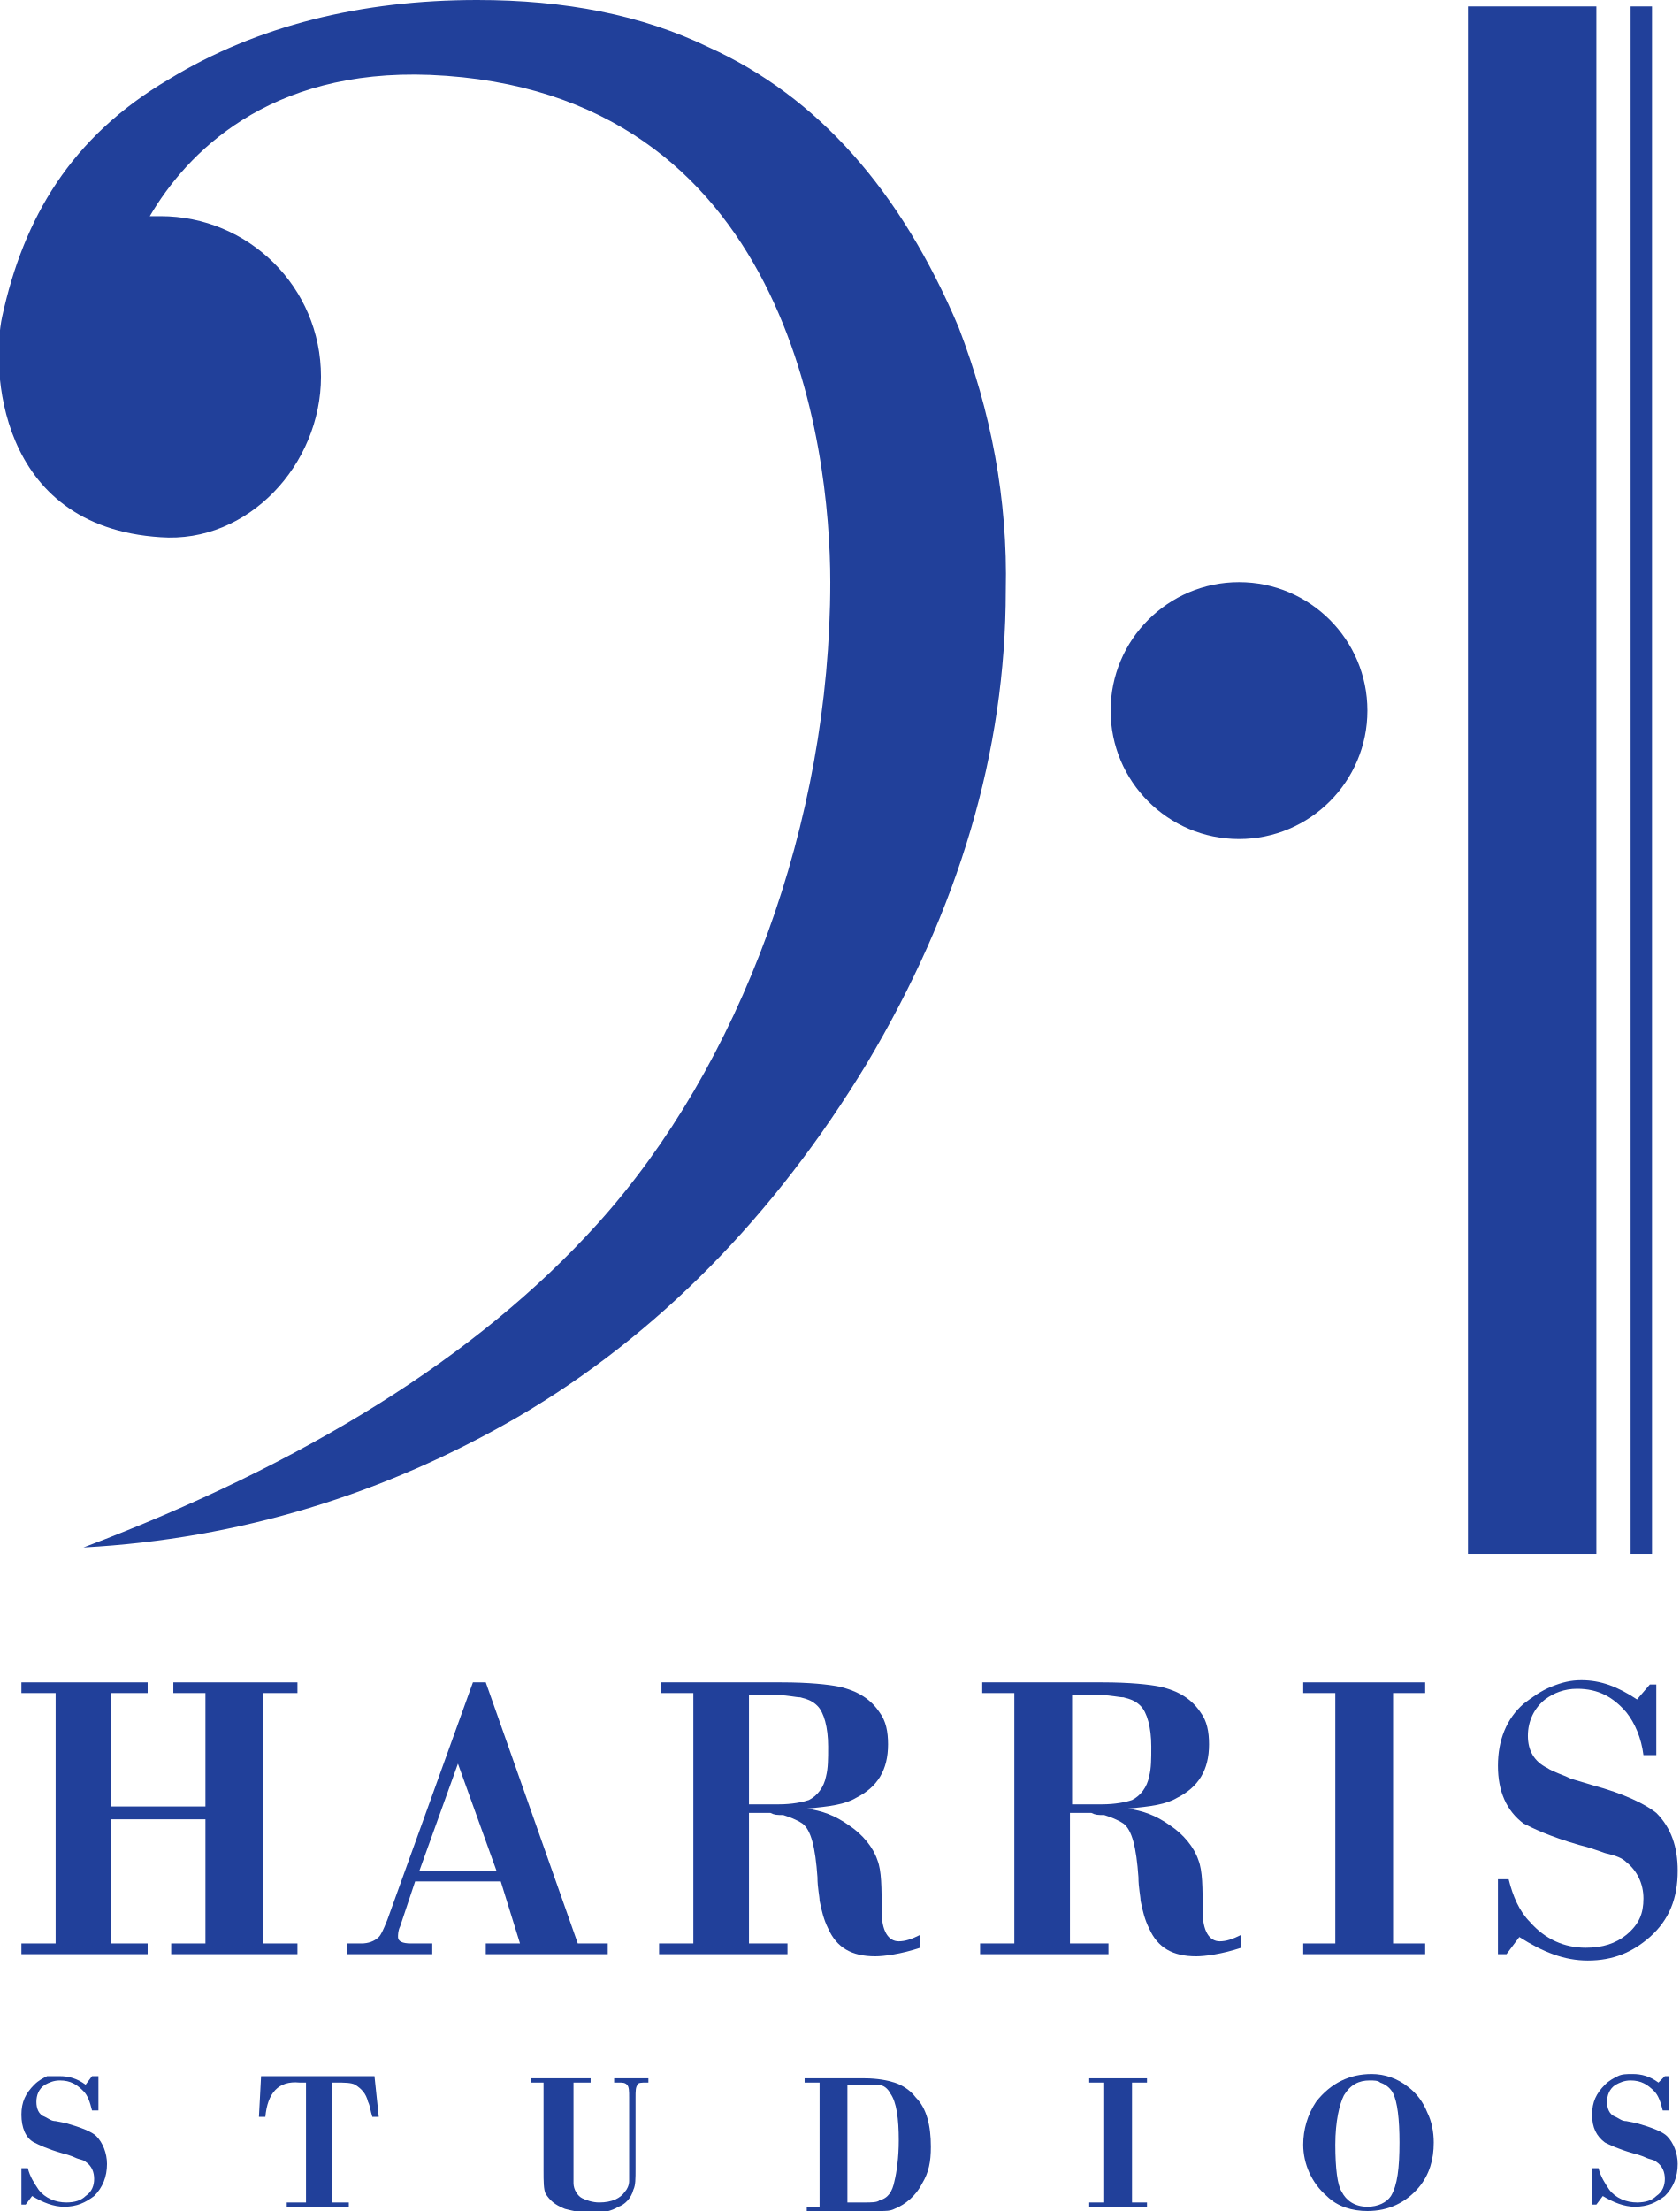
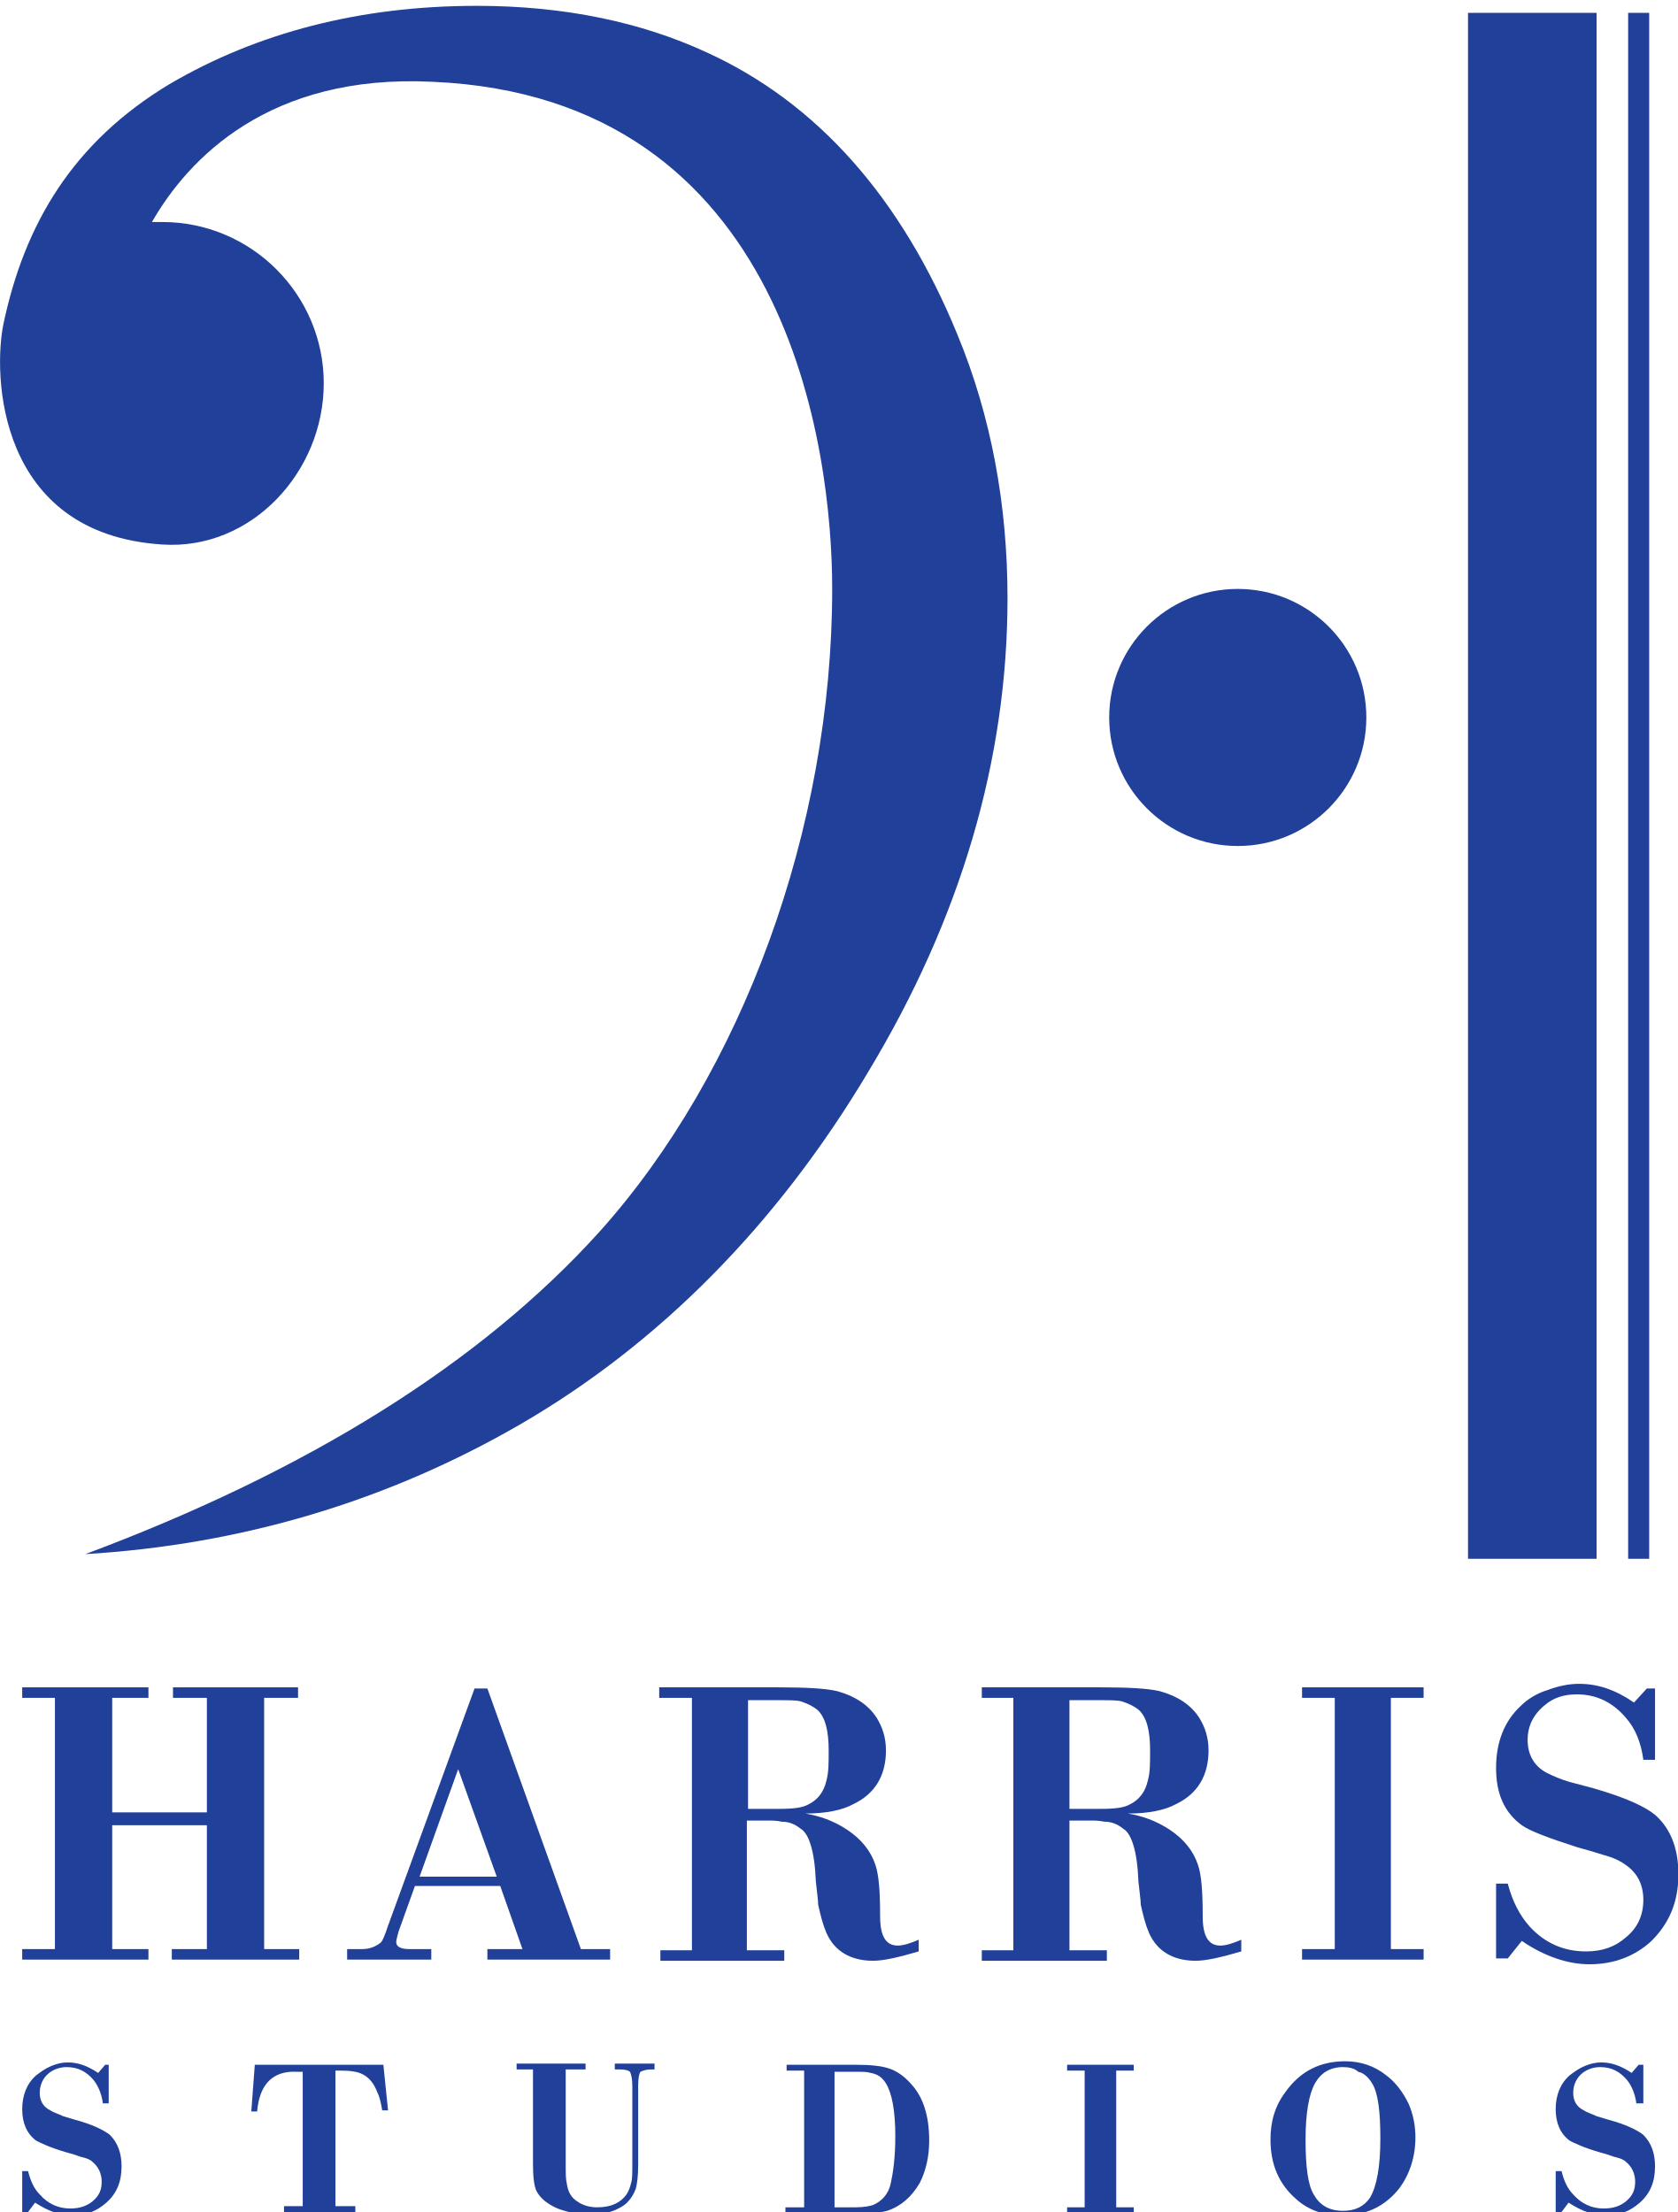
- <svg xmlns="http://www.w3.org/2000/svg" version="1.1" id="Layer_1" x="0px" y="0px" viewBox="0 0 78.5 103.3" style="enable-background:new 0 0 78.5 103.3;" xml:space="preserve">
+ <svg xmlns="http://www.w3.org/2000/svg" version="1.1" id="Layer_1" x="0px" y="0px" viewBox="0 0 143.5 189.3" style="enable-background:new 0 0 143.5 189.3;" xml:space="preserve">
  <style type="text/css">
	.st0{fill:#21409A;}
</style>
+   <rect x="125.6" y="1.1" class="st0" width="11" height="132.3" />
  <g>
-     <rect x="68.6" y="0.3" class="st0" width="6" height="72.3" />
-     <g>
-       <rect x="76.2" y="0.3" class="st0" width="1" height="72.3" />
-     </g>
-     <circle class="st0" cx="57.9" cy="33.2" r="6" />
-     <g>
-       <path class="st0" d="M2.6,90.8V79.1H1v-0.5h5.9v0.5H5.2v5.3h4.4v-5.3H8.1v-0.5h5.8v0.5h-1.6v11.7h1.6v0.5H8v-0.5h1.6V85H5.2v5.8    h1.7v0.5H1v-0.5H2.6z" />
-       <path class="st0" d="M23.4,87.9h-4L18.7,90c-0.1,0.2-0.1,0.4-0.1,0.5c0,0.2,0.2,0.3,0.6,0.3h1v0.5h-4v-0.5h0.7    c0.3,0,0.6-0.1,0.8-0.3c0.1-0.1,0.2-0.3,0.4-0.8l4-11.1h0.6l4.3,12.2h1.4v0.5h-5.7v-0.5h1.6L23.4,87.9z M23.2,87.4l-1.8-5l-1.8,5    H23.2z" />
-       <path class="st0" d="M32.4,90.8V79.1h-1.5v-0.5h5.6c1.3,0,2.2,0.1,2.7,0.2c0.9,0.2,1.5,0.6,1.9,1.2c0.3,0.4,0.4,0.9,0.4,1.5    c0,1.2-0.5,2-1.5,2.5c-0.5,0.3-1.2,0.4-2.3,0.5c0.7,0.1,1.3,0.3,2,0.8c0.6,0.4,1.1,1,1.3,1.6c0.2,0.5,0.2,1.3,0.2,2.4    c0,0.9,0.3,1.4,0.8,1.4c0.3,0,0.6-0.1,1-0.3V91c-0.9,0.3-1.7,0.4-2.1,0.4c-1.1,0-1.8-0.4-2.2-1.3c-0.2-0.4-0.3-0.8-0.4-1.3    c0-0.2-0.1-0.6-0.1-1.1c-0.1-1.4-0.3-2.2-0.7-2.5c-0.3-0.2-0.6-0.3-0.9-0.4c-0.3,0-0.4,0-0.6-0.1h-1v6.1h1.8v0.5h-6v-0.5H32.4z     M35,84.3h1.4c0.6,0,1.1-0.1,1.4-0.2c0.4-0.2,0.7-0.6,0.8-1.1c0.1-0.4,0.1-0.8,0.1-1.4c0-0.9-0.2-1.6-0.5-1.9    c-0.2-0.2-0.4-0.3-0.8-0.4c-0.2,0-0.6-0.1-1-0.1H35V84.3z" />
-       <path class="st0" d="M47.4,90.8V79.1h-1.5v-0.5h5.6c1.3,0,2.2,0.1,2.7,0.2c0.9,0.2,1.5,0.6,1.9,1.2c0.3,0.4,0.4,0.9,0.4,1.5    c0,1.2-0.5,2-1.5,2.5c-0.5,0.3-1.2,0.4-2.3,0.5c0.7,0.1,1.3,0.3,2,0.8c0.6,0.4,1.1,1,1.3,1.6c0.2,0.5,0.2,1.3,0.2,2.4    c0,0.9,0.3,1.4,0.8,1.4c0.3,0,0.6-0.1,1-0.3V91c-0.9,0.3-1.7,0.4-2.1,0.4c-1.1,0-1.8-0.4-2.2-1.3c-0.2-0.4-0.3-0.8-0.4-1.3    c0-0.2-0.1-0.6-0.1-1.1c-0.1-1.4-0.3-2.2-0.7-2.5c-0.3-0.2-0.6-0.3-0.9-0.4c-0.3,0-0.4,0-0.6-0.1h-1v6.1h1.8v0.5h-6v-0.5H47.4z     M50.1,84.3h1.4c0.6,0,1.1-0.1,1.4-0.2c0.4-0.2,0.7-0.6,0.8-1.1c0.1-0.4,0.1-0.8,0.1-1.4c0-0.9-0.2-1.6-0.5-1.9    c-0.2-0.2-0.4-0.3-0.8-0.4c-0.2,0-0.6-0.1-1-0.1h-1.4V84.3z" />
-       <path class="st0" d="M62.4,90.8V79.1h-1.5v-0.5h5.7v0.5h-1.5v11.7h1.5v0.5h-5.7v-0.5H62.4z" />
-       <path class="st0" d="M77.4,78.6V82h-0.6c-0.1-0.8-0.4-1.5-0.8-2c-0.6-0.7-1.3-1.1-2.3-1.1c-0.6,0-1.1,0.2-1.5,0.5    c-0.5,0.4-0.8,1-0.8,1.7c0,0.7,0.3,1.2,0.9,1.5c0.3,0.2,0.7,0.3,1.1,0.5l1,0.3c1.5,0.4,2.5,0.9,3,1.3c0.7,0.7,1,1.6,1,2.7    c0,1.3-0.4,2.3-1.3,3.1c-0.8,0.7-1.7,1.1-2.9,1.1c-1.1,0-2.1-0.4-3.2-1.1l-0.6,0.8H70v-3.5h0.5c0.2,0.8,0.5,1.5,1,2    c0.7,0.8,1.6,1.2,2.6,1.2c0.8,0,1.4-0.2,1.9-0.6c0.6-0.5,0.8-1,0.8-1.7c0-0.7-0.3-1.3-0.8-1.7c-0.2-0.2-0.5-0.3-0.9-0.4    c-0.1,0-0.5-0.2-1.3-0.4c-1.4-0.4-2.2-0.8-2.6-1c-0.8-0.6-1.2-1.5-1.2-2.7c0-1.2,0.4-2.2,1.2-2.9c0.4-0.3,0.8-0.6,1.3-0.8    c0.5-0.2,0.9-0.3,1.4-0.3c0.9,0,1.7,0.3,2.6,0.9l0.6-0.7H77.4z" />
-     </g>
-     <g>
-       <path class="st0" d="M4.6,97v1.6H4.3c-0.1-0.4-0.2-0.7-0.4-0.9c-0.3-0.3-0.6-0.5-1.1-0.5c-0.3,0-0.5,0.1-0.7,0.2    c-0.3,0.2-0.4,0.5-0.4,0.8c0,0.3,0.1,0.6,0.4,0.7c0.2,0.1,0.3,0.2,0.5,0.2l0.5,0.1c0.7,0.2,1.2,0.4,1.4,0.6    c0.3,0.3,0.5,0.8,0.5,1.3c0,0.6-0.2,1.1-0.6,1.5c-0.4,0.3-0.8,0.5-1.4,0.5c-0.5,0-1-0.2-1.5-0.5l-0.3,0.4H1v-1.7h0.3    c0.1,0.4,0.3,0.7,0.5,1c0.3,0.4,0.8,0.6,1.3,0.6c0.4,0,0.7-0.1,0.9-0.3c0.3-0.2,0.4-0.5,0.4-0.8c0-0.3-0.1-0.6-0.4-0.8    c-0.1-0.1-0.3-0.1-0.5-0.2c0,0-0.2-0.1-0.6-0.2c-0.7-0.2-1.1-0.4-1.3-0.5C1.2,99.9,1,99.4,1,98.8c0-0.6,0.2-1,0.6-1.4    c0.2-0.2,0.4-0.3,0.6-0.4C2.4,97,2.6,97,2.8,97c0.4,0,0.8,0.1,1.2,0.4L4.3,97H4.6z" />
-       <path class="st0" d="M14.3,102.9v-5.6H14c-1-0.1-1.5,0.5-1.6,1.6h-0.3l0.1-1.9h5.3l0.2,1.9h-0.3c-0.1-0.3-0.1-0.5-0.2-0.7    c-0.1-0.4-0.3-0.6-0.6-0.8c-0.2-0.1-0.5-0.1-0.9-0.1h-0.2v5.6h0.8v0.2h-2.9v-0.2H14.3z" />
-       <path class="st0" d="M25.5,97.3h-0.7v-0.2h2.8v0.2h-0.8v3.9c0,0.4,0,0.6,0,0.8c0,0.3,0.2,0.6,0.4,0.7c0.2,0.1,0.5,0.2,0.8,0.2    c0.6,0,1-0.2,1.2-0.5c0.1-0.1,0.2-0.3,0.2-0.5c0-0.1,0-0.4,0-0.7V98c0-0.3,0-0.5-0.1-0.6c-0.1-0.1-0.2-0.1-0.4-0.1h-0.2v-0.2h1.6    v0.2h-0.1c-0.2,0-0.4,0-0.4,0.1c-0.1,0.1-0.1,0.3-0.1,0.6v3.3c0,0.5,0,0.8-0.1,1c-0.1,0.4-0.4,0.7-0.7,0.8    c-0.3,0.2-0.8,0.3-1.2,0.3c-0.5,0-0.9-0.1-1.3-0.2c-0.5-0.2-0.7-0.4-0.9-0.7c-0.1-0.2-0.1-0.6-0.1-1.1V97.3z" />
-       <path class="st0" d="M38.3,102.9v-5.6h-0.7v-0.2h2.8c0.6,0,1.1,0.1,1.4,0.2c0.3,0.1,0.7,0.3,1,0.7c0.5,0.5,0.7,1.3,0.7,2.3    c0,0.7-0.1,1.2-0.4,1.7c-0.3,0.6-0.8,1-1.3,1.2c-0.2,0.1-0.4,0.1-0.7,0.1c-0.1,0-0.3,0-0.6,0h-2.8v-0.2H38.3z M39.6,102.9h0.8    c0.3,0,0.6,0,0.7-0.1c0.4-0.1,0.6-0.4,0.7-0.9c0.1-0.4,0.2-1.1,0.2-1.9c0-1-0.1-1.8-0.4-2.2c-0.1-0.2-0.3-0.4-0.6-0.4    c-0.1,0-0.4,0-0.6,0h-0.8V102.9z" />
-       <path class="st0" d="M51.6,102.9v-5.6h-0.7v-0.2h2.7v0.2h-0.7v5.6h0.7v0.2h-2.7v-0.2H51.6z" />
-       <path class="st0" d="M64.1,96.9c0.6,0,1.2,0.2,1.7,0.6c0.4,0.3,0.7,0.7,0.9,1.2c0.2,0.4,0.3,0.9,0.3,1.4c0,0.8-0.2,1.5-0.7,2.1    c-0.6,0.7-1.4,1.1-2.4,1.1c-0.7,0-1.4-0.2-1.9-0.7c-0.7-0.6-1.1-1.5-1.1-2.4c0-0.7,0.2-1.4,0.6-2C62.2,97.3,63.1,96.9,64.1,96.9z     M64,97.2c-0.5,0-0.9,0.2-1.2,0.7c-0.2,0.4-0.4,1.2-0.4,2.3c0,1.1,0.1,1.9,0.3,2.2c0.2,0.4,0.6,0.7,1.2,0.7c0.5,0,0.9-0.2,1.1-0.5    c0.3-0.5,0.4-1.3,0.4-2.5c0-1.1-0.1-1.9-0.3-2.3c-0.1-0.2-0.3-0.4-0.6-0.5C64.4,97.2,64.2,97.2,64,97.2z" />
-       <path class="st0" d="M78,97v1.6h-0.3c-0.1-0.4-0.2-0.7-0.4-0.9c-0.3-0.3-0.6-0.5-1.1-0.5c-0.3,0-0.5,0.1-0.7,0.2    c-0.3,0.2-0.4,0.5-0.4,0.8c0,0.3,0.1,0.6,0.4,0.7c0.2,0.1,0.3,0.2,0.5,0.2l0.5,0.1c0.7,0.2,1.2,0.4,1.4,0.6    c0.3,0.3,0.5,0.8,0.5,1.3c0,0.6-0.2,1.1-0.6,1.5c-0.4,0.3-0.8,0.5-1.4,0.5c-0.5,0-1-0.2-1.5-0.5l-0.3,0.4h-0.2v-1.7h0.3    c0.1,0.4,0.3,0.7,0.5,1c0.3,0.4,0.8,0.6,1.3,0.6c0.4,0,0.7-0.1,0.9-0.3c0.3-0.2,0.4-0.5,0.4-0.8c0-0.3-0.1-0.6-0.4-0.8    c-0.1-0.1-0.3-0.1-0.5-0.2c0,0-0.2-0.1-0.6-0.2c-0.7-0.2-1.1-0.4-1.3-0.5c-0.4-0.3-0.6-0.7-0.6-1.3c0-0.6,0.2-1,0.6-1.4    c0.2-0.2,0.4-0.3,0.6-0.4c0.2-0.1,0.4-0.1,0.7-0.1c0.4,0,0.8,0.1,1.2,0.4l0.3-0.3H78z" />
-     </g>
-     <path class="st0" d="M44.8,15.3C42.1,8.9,38.2,4.5,33.1,2.2C30,0.7,26.4,0,22.3,0C16.9,0,12,1.2,7.9,3.7c-4.6,2.7-6.8,6.5-7.8,11.1   c-0.5,2.3-0.3,9.8,7.4,10.3c4.1,0.3,7.5-3.4,7.5-7.5c0-4.2-3.4-7.5-7.5-7.5c-0.2,0-0.3,0-0.5,0c1.7-2.9,5.5-6.9,13.1-6.6   c16.7,0.7,18.7,17.3,18.7,23.7c0,11.2-4.2,22.6-10.9,30c-5.6,6.2-13.7,11.2-24,15.1c7.3-0.4,14.1-2.5,20.3-6.1   c6.5-3.8,12-9.4,16.3-16.5c4.3-7.2,6.5-14.6,6.5-22.1C47.1,23.3,46.3,19.2,44.8,15.3z" />
+     <rect x="139.3" y="1.1" class="st0" width="1.8" height="132.3" />
  </g>
+   <circle class="st0" cx="105.9" cy="61.4" r="11" />
+   <g>
+     <path class="st0" d="M4.7,166.8v-21.5H1.9v-0.9h10.8v0.9H9.6v9.8h8.1v-9.8h-2.9v-0.9h10.7v0.9h-2.9v21.5h3v0.9H14.7v-0.9h3v-10.6   H9.6v10.6h3.1v0.9H1.9v-0.9H4.7z" />
+     <path class="st0" d="M42.8,161.4h-7.3l-1.4,3.9c-0.1,0.4-0.2,0.7-0.2,0.9c0,0.4,0.4,0.6,1.1,0.6h1.9v0.9h-7.2v-0.9h1.3   c0.6,0,1.1-0.2,1.5-0.5c0.2-0.1,0.4-0.6,0.7-1.5l7.4-20.3h1.1l8,22.3h2.5v0.9H41.7v-0.9h3L42.8,161.4z M42.5,160.6l-3.3-9.2   l-3.3,9.2H42.5z" />
+     <path class="st0" d="M59.2,166.8v-21.5h-2.8v-0.9h10.2c2.4,0,4,0.1,4.9,0.3c1.6,0.4,2.8,1.2,3.5,2.3c0.5,0.8,0.8,1.7,0.8,2.8   c0,2.1-0.9,3.7-2.8,4.6c-0.9,0.5-2.3,0.8-4.1,0.8c1.2,0.2,2.4,0.6,3.6,1.4c1.2,0.8,2,1.8,2.4,3c0.3,0.9,0.4,2.3,0.4,4.4   c0,1.7,0.5,2.5,1.5,2.5c0.5,0,1.1-0.2,1.8-0.5v1c-1.7,0.5-3,0.8-3.9,0.8c-1.9,0-3.3-0.8-4-2.4c-0.3-0.7-0.5-1.5-0.7-2.4   c0-0.4-0.1-1-0.2-2c-0.1-2.6-0.6-4.1-1.3-4.5c-0.5-0.4-1-0.6-1.6-0.6c-0.5-0.1-0.8-0.1-1.1-0.1h-1.9v11.1h3.2v0.9H56.5v-0.9H59.2z    M64.1,154.8h2.6c1.2,0,2-0.1,2.5-0.4c0.8-0.4,1.3-1.1,1.5-2c0.2-0.7,0.2-1.5,0.2-2.6c0-1.7-0.3-2.9-1-3.5   c-0.4-0.3-0.8-0.5-1.4-0.7c-0.4-0.1-1-0.1-1.9-0.1h-2.6V154.8z" />
+     <path class="st0" d="M86.7,166.8v-21.5H84v-0.9h10.2c2.4,0,4,0.1,4.9,0.3c1.6,0.4,2.8,1.2,3.5,2.3c0.5,0.8,0.8,1.7,0.8,2.8   c0,2.1-0.9,3.7-2.8,4.6c-0.9,0.5-2.3,0.8-4.1,0.8c1.2,0.2,2.4,0.6,3.6,1.4c1.2,0.8,2,1.8,2.4,3c0.3,0.9,0.4,2.3,0.4,4.4   c0,1.7,0.5,2.5,1.5,2.5c0.5,0,1.1-0.2,1.8-0.5v1c-1.7,0.5-3,0.8-3.9,0.8c-1.9,0-3.3-0.8-4-2.4c-0.3-0.7-0.5-1.5-0.7-2.4   c0-0.4-0.1-1-0.2-2c-0.1-2.6-0.6-4.1-1.3-4.5c-0.5-0.4-1-0.6-1.6-0.6c-0.5-0.1-0.8-0.1-1.1-0.1h-1.9v11.1h3.2v0.9H84v-0.9H86.7z    M91.6,154.8h2.6c1.2,0,2-0.1,2.5-0.4c0.8-0.4,1.3-1.1,1.5-2c0.2-0.7,0.2-1.5,0.2-2.6c0-1.7-0.3-2.9-1-3.5   c-0.4-0.3-0.8-0.5-1.4-0.7c-0.4-0.1-1-0.1-1.9-0.1h-2.6V154.8z" />
+     <path class="st0" d="M114.2,166.8v-21.5h-2.8v-0.9h10.4v0.9h-2.8v21.5h2.8v0.9h-10.4v-0.9H114.2z" />
+     <path class="st0" d="M141.6,144.3v6.3h-1c-0.2-1.5-0.7-2.7-1.5-3.6c-1.1-1.3-2.5-2-4.2-2c-1.1,0-2,0.3-2.7,0.9   c-1,0.8-1.5,1.8-1.5,3c0,1.2,0.5,2.2,1.6,2.8c0.6,0.3,1.3,0.6,2,0.8l1.9,0.5c2.8,0.8,4.6,1.6,5.5,2.4c1.3,1.2,1.9,2.9,1.9,5   c0,2.4-0.8,4.2-2.3,5.7c-1.4,1.3-3.2,2-5.3,2c-1.9,0-3.9-0.7-5.8-2l-1.2,1.5H128v-6.4h1c0.4,1.5,1,2.7,1.9,3.7   c1.3,1.4,2.9,2.1,4.8,2.1c1.4,0,2.5-0.4,3.4-1.2c1-0.8,1.5-1.9,1.5-3.2c0-1.3-0.5-2.3-1.5-3c-0.4-0.3-1-0.6-1.7-0.8   c-0.1,0-0.9-0.3-2.4-0.7c-2.5-0.8-4.1-1.4-4.8-1.9c-1.5-1.1-2.2-2.7-2.2-4.9c0-2.2,0.7-4,2.1-5.3c0.6-0.6,1.4-1.1,2.4-1.4   c0.8-0.3,1.7-0.5,2.6-0.5c1.6,0,3.1,0.5,4.7,1.6l1.1-1.2H141.6z" />
+   </g>
+   <g>
+     <path class="st0" d="M9.3,176.6v3.4H8.8c-0.1-0.8-0.4-1.5-0.8-2c-0.6-0.7-1.3-1.1-2.3-1.1c-0.6,0-1.1,0.2-1.5,0.5   c-0.5,0.4-0.8,1-0.8,1.7c0,0.7,0.3,1.2,0.9,1.5c0.3,0.2,0.7,0.3,1.1,0.5l1,0.3c1.5,0.4,2.5,0.9,3,1.3c0.7,0.7,1,1.6,1,2.7   c0,1.3-0.4,2.3-1.3,3.1c-0.8,0.7-1.7,1.1-2.9,1.1c-1.1,0-2.1-0.4-3.2-1.1l-0.6,0.8H1.9v-3.5h0.5c0.2,0.8,0.5,1.5,1,2   c0.7,0.8,1.6,1.2,2.6,1.2c0.8,0,1.4-0.2,1.9-0.6c0.6-0.5,0.8-1,0.8-1.7c0-0.7-0.3-1.3-0.8-1.7c-0.2-0.2-0.5-0.3-0.9-0.4   c-0.1,0-0.5-0.2-1.3-0.4c-1.4-0.4-2.2-0.8-2.6-1c-0.8-0.6-1.2-1.5-1.2-2.7c0-1.2,0.4-2.2,1.2-2.9c0.4-0.3,0.8-0.6,1.3-0.8   c0.5-0.2,0.9-0.3,1.4-0.3c0.9,0,1.7,0.3,2.6,0.9l0.6-0.7H9.3z" />
+     <path class="st0" d="M25.9,188.9v-11.6h-0.5c-2-0.1-3.2,1-3.4,3.4h-0.5l0.3-4h11l0.4,3.9h-0.5c-0.1-0.6-0.2-1.1-0.4-1.5   c-0.3-0.8-0.7-1.3-1.3-1.6c-0.4-0.2-1-0.3-1.8-0.3h-0.5v11.6h1.7v0.5h-6.1v-0.5H25.9z" />
+     <path class="st0" d="M45.7,177.1h-1.5v-0.5h5.9v0.5h-1.7v8.1c0,0.8,0,1.3,0.1,1.7c0.1,0.7,0.4,1.2,0.9,1.5c0.4,0.3,1,0.5,1.7,0.5   c1.2,0,2-0.4,2.5-1.1c0.2-0.3,0.3-0.6,0.4-1c0.1-0.3,0.1-0.8,0.1-1.5v-6.8c0-0.6-0.1-1-0.2-1.2c-0.1-0.1-0.4-0.2-0.8-0.2h-0.5v-0.5   H56v0.5h-0.3c-0.4,0-0.7,0.1-0.9,0.2c-0.1,0.1-0.2,0.5-0.2,1.2v6.8c0,1-0.1,1.6-0.2,2c-0.3,0.8-0.8,1.4-1.5,1.7   c-0.7,0.4-1.6,0.5-2.6,0.5c-0.9,0-1.8-0.2-2.6-0.5c-0.9-0.4-1.5-0.9-1.8-1.5c-0.2-0.4-0.3-1.2-0.3-2.3V177.1z" />
+     <path class="st0" d="M68.8,188.9v-11.7h-1.5v-0.5h5.9c1.3,0,2.2,0.1,2.8,0.3c0.7,0.2,1.4,0.7,2,1.4c1,1.1,1.5,2.7,1.5,4.8   c0,1.4-0.3,2.6-0.8,3.6c-0.7,1.2-1.6,2-2.8,2.4c-0.4,0.1-0.9,0.2-1.5,0.2c-0.3,0-0.7,0-1.3,0h-5.9v-0.5H68.8z M71.4,188.9h1.8   c0.7,0,1.2-0.1,1.5-0.2c0.7-0.3,1.3-0.9,1.5-1.8c0.2-0.9,0.4-2.2,0.4-4.1c0-2.2-0.3-3.7-0.8-4.5c-0.3-0.5-0.7-0.8-1.3-0.9   c-0.3-0.1-0.7-0.1-1.3-0.1h-1.8V188.9z" />
+     <path class="st0" d="M92.8,188.9v-11.7h-1.5v-0.5h5.7v0.5h-1.5v11.7h1.5v0.5h-5.7v-0.5H92.8z" />
+     <path class="st0" d="M115.1,176.4c1.3,0,2.5,0.4,3.5,1.2c0.8,0.6,1.4,1.4,1.9,2.4c0.4,0.9,0.6,1.9,0.6,2.9c0,1.7-0.5,3.2-1.4,4.4   c-1.2,1.5-2.8,2.3-4.9,2.3c-1.6,0-2.9-0.5-3.9-1.4c-1.5-1.3-2.2-3-2.2-5.1c0-1.6,0.4-2.9,1.3-4.1   C111.3,177.2,113,176.4,115.1,176.4z M114.9,176.9c-1.1,0-1.9,0.5-2.4,1.4c-0.5,0.9-0.8,2.5-0.8,4.8c0,2.3,0.2,3.9,0.7,4.7   c0.5,0.9,1.3,1.4,2.5,1.4c1.1,0,1.8-0.4,2.3-1.1c0.6-1,0.9-2.7,0.9-5.1c0-2.3-0.2-3.9-0.7-4.7c-0.3-0.5-0.7-0.9-1.2-1   C115.9,177,115.4,176.9,114.9,176.9z" />
+     <path class="st0" d="M140.6,176.6v3.4H140c-0.1-0.8-0.4-1.5-0.8-2c-0.6-0.7-1.3-1.1-2.3-1.1c-0.6,0-1.1,0.2-1.5,0.5   c-0.5,0.4-0.8,1-0.8,1.7c0,0.7,0.3,1.2,0.9,1.5c0.3,0.2,0.7,0.3,1.1,0.5l1,0.3c1.5,0.4,2.5,0.9,3,1.3c0.7,0.7,1,1.6,1,2.7   c0,1.3-0.4,2.3-1.3,3.1c-0.8,0.7-1.7,1.1-2.9,1.1c-1.1,0-2.1-0.4-3.2-1.1l-0.6,0.8h-0.5v-3.5h0.5c0.2,0.8,0.5,1.5,1,2   c0.7,0.8,1.6,1.2,2.6,1.2c0.8,0,1.4-0.2,1.9-0.6c0.6-0.5,0.8-1,0.8-1.7c0-0.7-0.3-1.3-0.8-1.7c-0.2-0.2-0.5-0.3-0.9-0.4   c-0.1,0-0.5-0.2-1.3-0.4c-1.4-0.4-2.2-0.8-2.6-1c-0.8-0.6-1.2-1.5-1.2-2.7c0-1.2,0.4-2.2,1.2-2.9c0.4-0.3,0.8-0.6,1.3-0.8   c0.5-0.2,0.9-0.3,1.4-0.3c0.9,0,1.7,0.3,2.6,0.9l0.6-0.7H140.6z" />
+   </g>
+   <path class="st0" d="M81.9,28.6c-4.8-11.7-12-19.8-21.4-24.1c-5.6-2.6-12.2-4-19.7-4c-10,0-18.8,2.3-26.3,6.7  C6.2,12.2,2.1,19.2,0.3,27.7c-0.9,4.3-0.6,18,13.6,18.9c7.6,0.5,13.8-6.2,13.8-13.8c0-7.6-6.2-13.8-13.8-13.8c-0.3,0-0.6,0-0.9,0  c3.1-5.4,10-12.7,24-12c30.5,1.3,34.2,31.6,34.2,43.4c0,20.5-7.7,41.4-19.9,55c-10.2,11.3-25,20.5-44,27.6  c13.3-0.8,25.8-4.5,37.2-11.1c11.9-6.9,22-17.1,29.8-30.2c7.9-13.1,11.9-26.7,11.9-40.5C86.2,43.2,84.8,35.6,81.9,28.6z" />
</svg>
